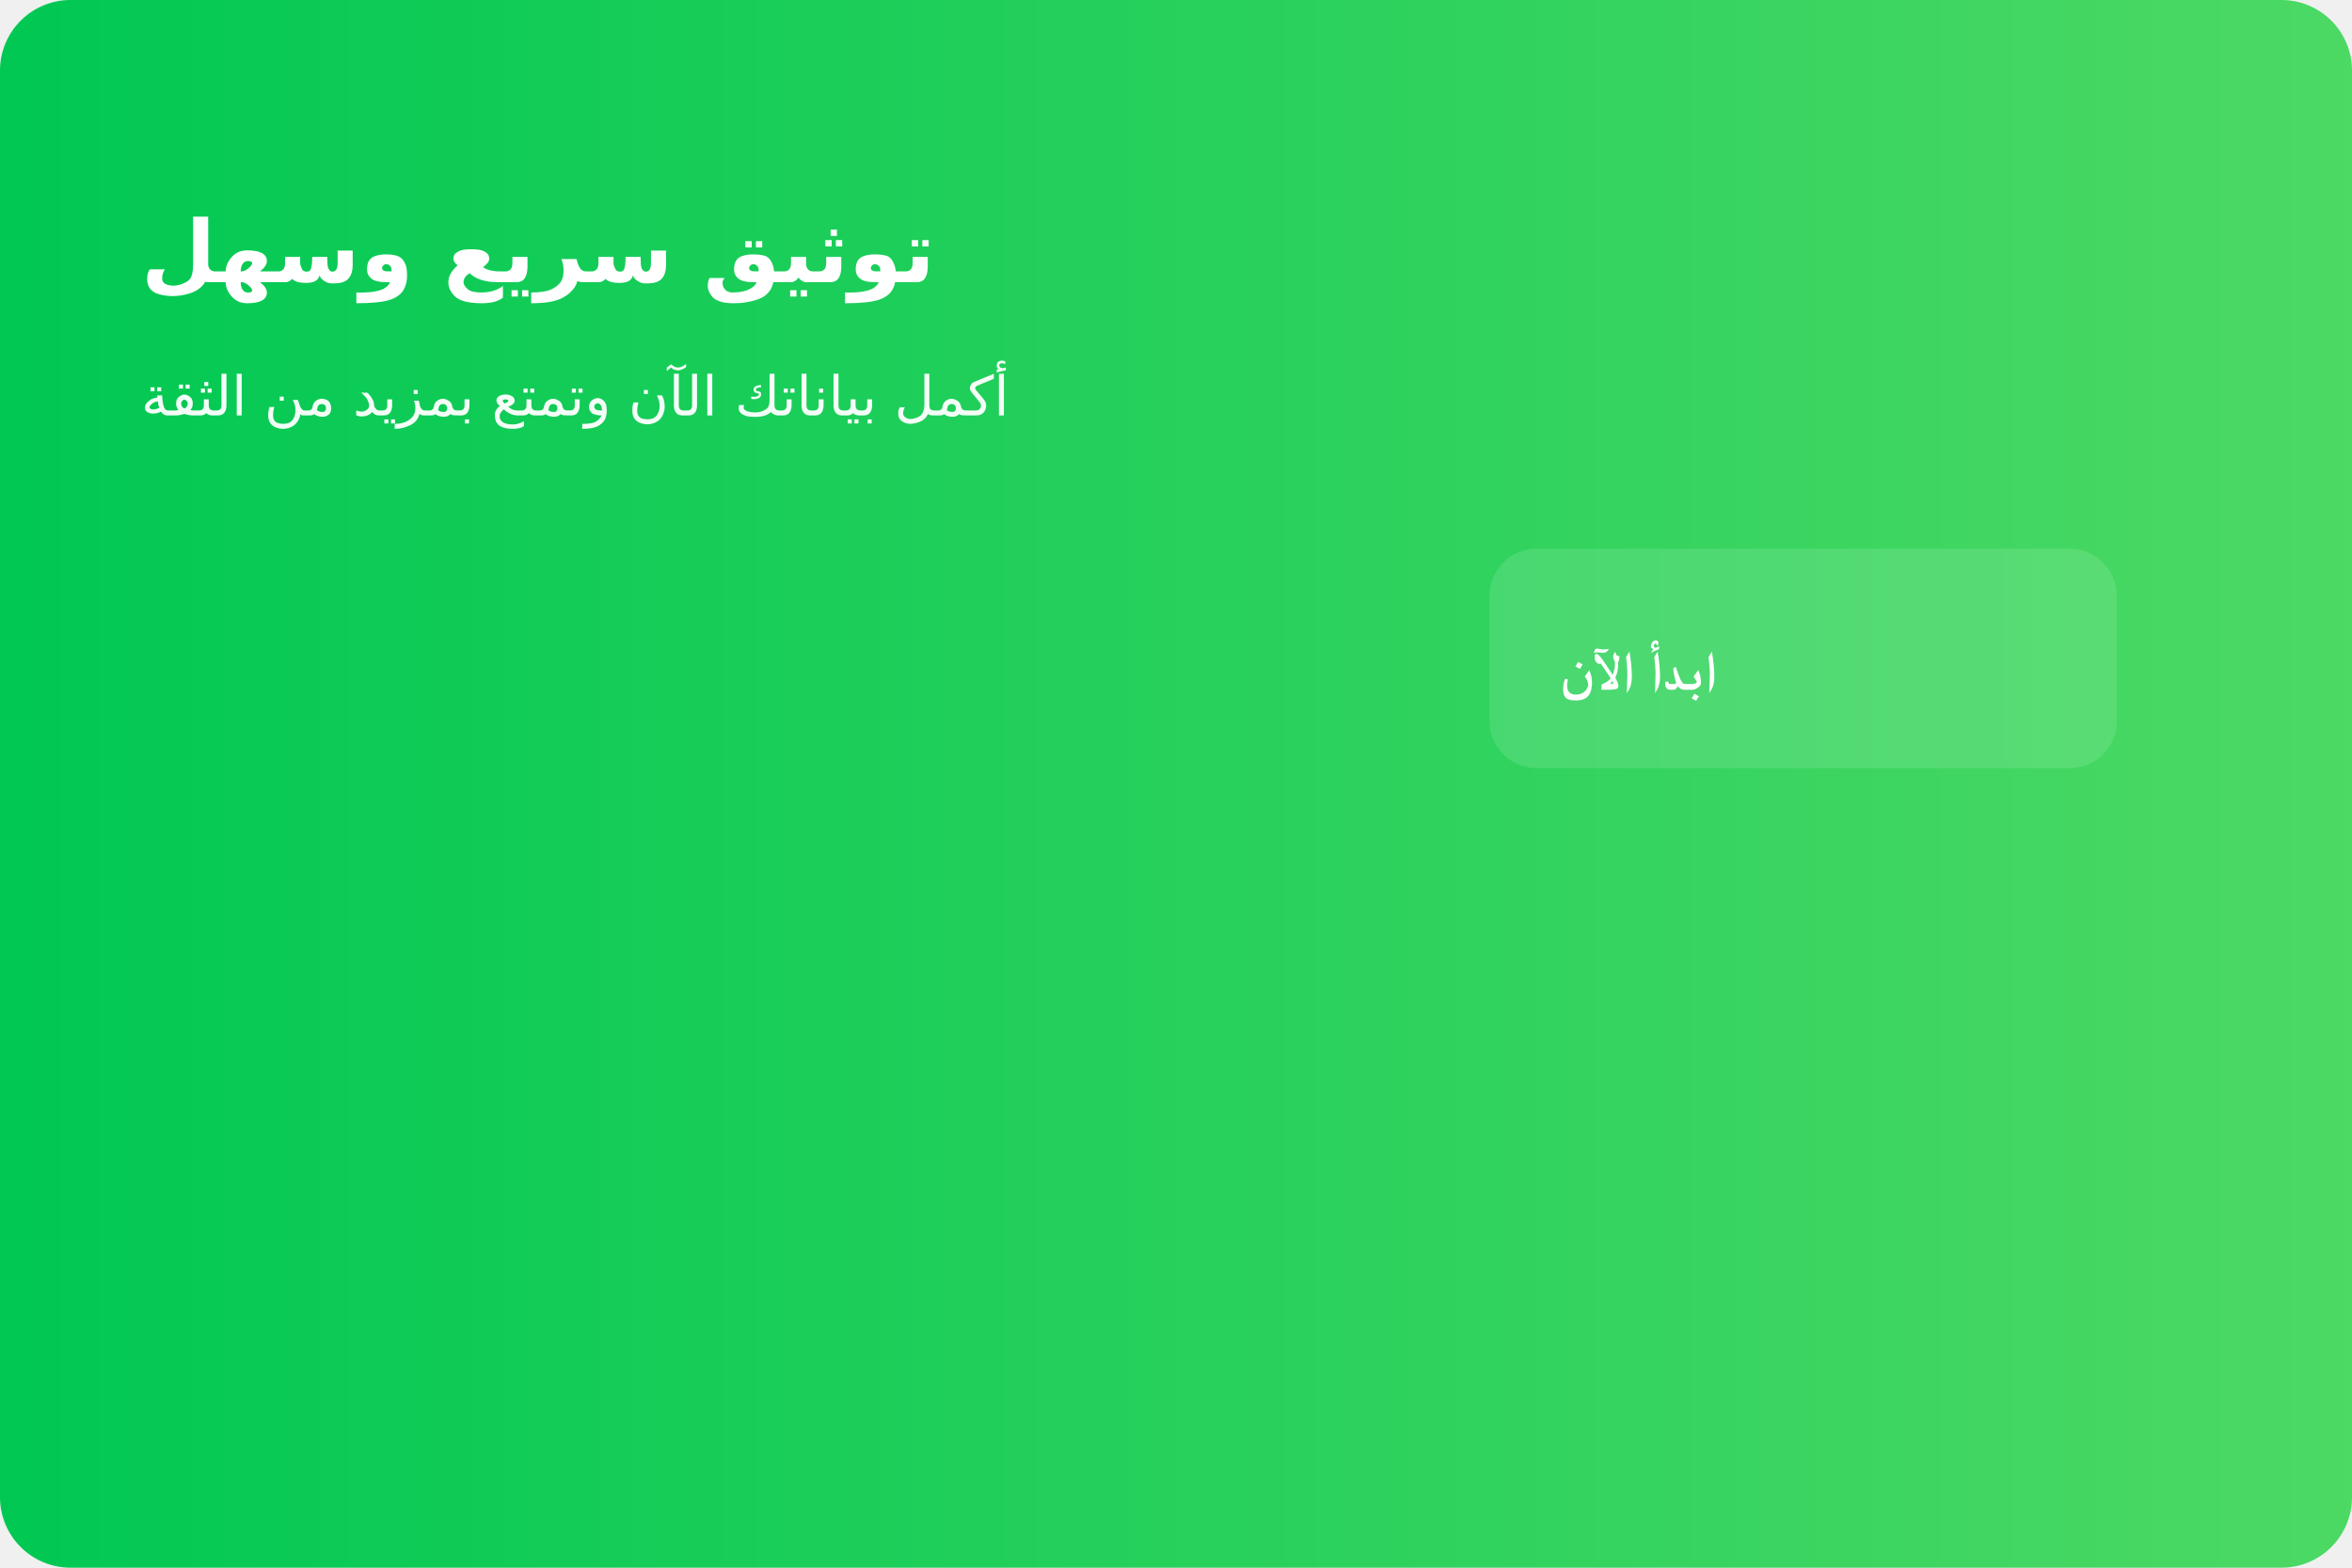
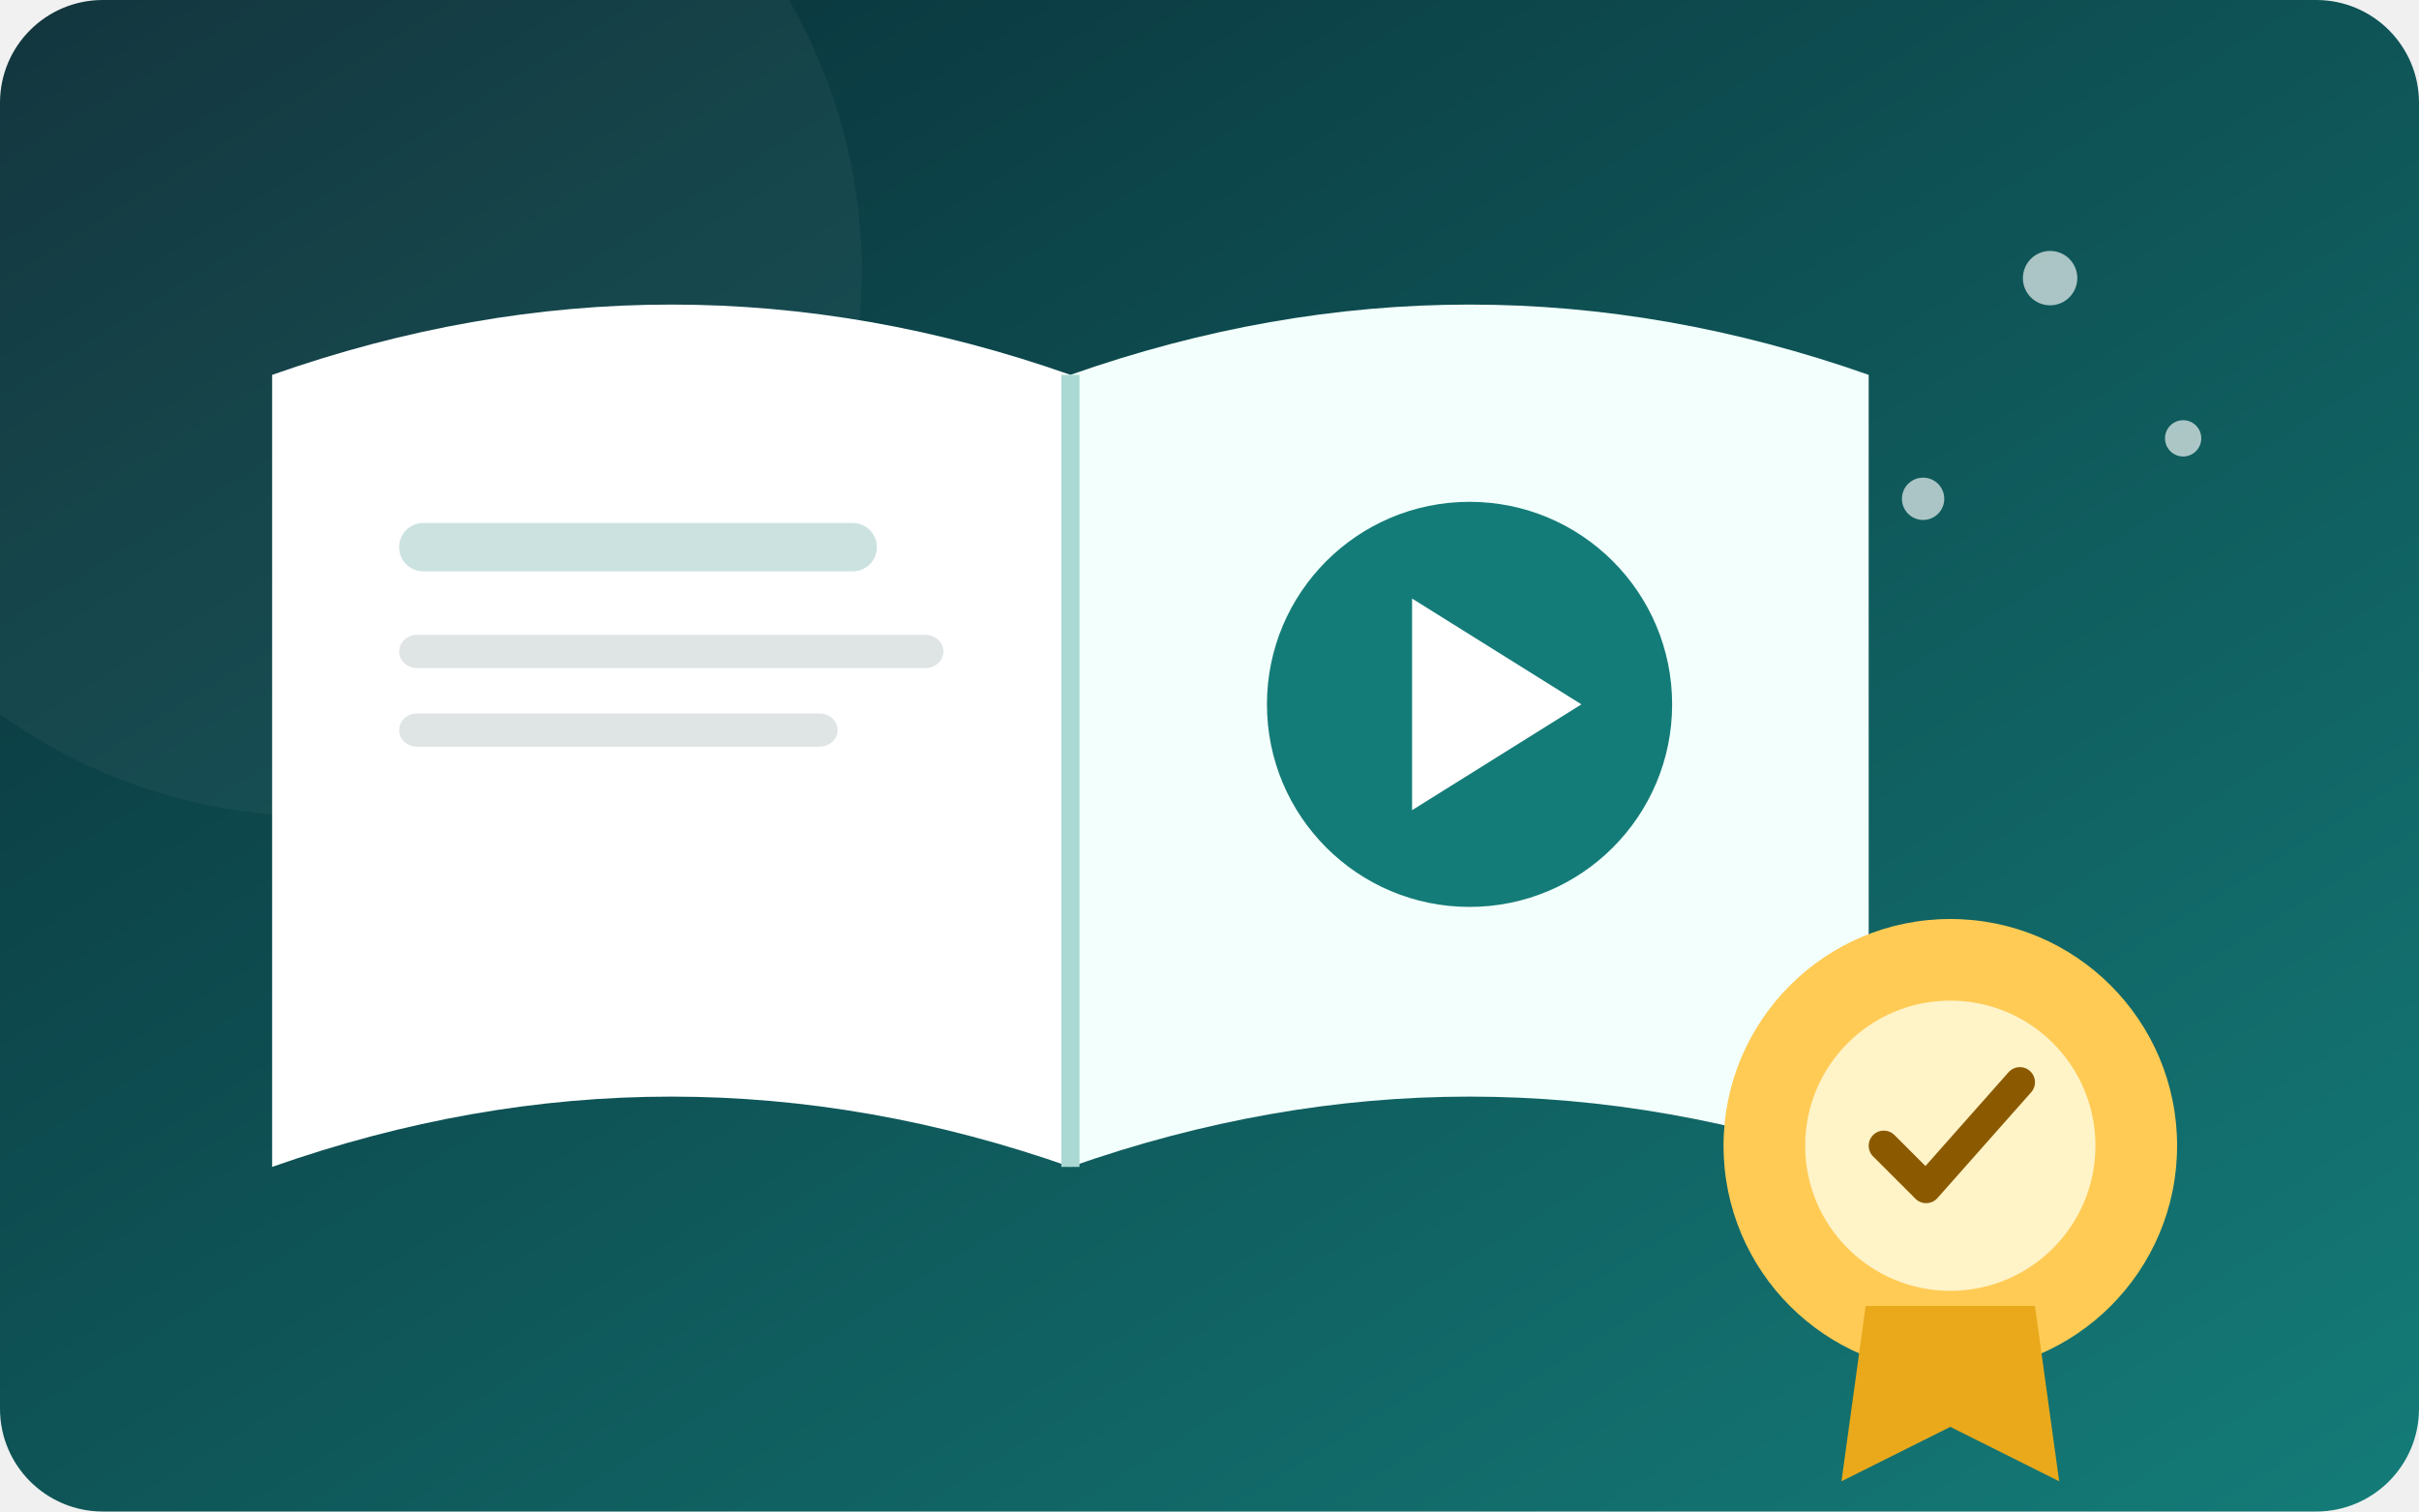
- <svg xmlns="http://www.w3.org/2000/svg" width="600" height="400">
-   <linearGradient id="g2" x1="0" x2="1">
-     <stop offset="0%" stop-color="#00C853" />
-     <stop offset="100%" stop-color="#4CD964" />
-   </linearGradient>
-   <rect width="100%" height="100%" fill="url(#g2)" rx="18" />
-   <g transform="translate(36,72)" fill="#fff" font-family="sans-serif">
-     <text x="0" y="0" font-size="22" font-weight="800">توثيق سريع وسهل</text>
-     <text x="0" y="34" font-size="14" opacity="0.95">أكمل بياناتك الآن وتمتع بمزيد من الثقة</text>
+ <svg xmlns="http://www.w3.org/2000/svg" width="800" height="500" viewBox="0 0 800 500">
+   <defs>
+     <linearGradient id="bg" x1="0" y1="0" x2="1" y2="1">
+       <stop stop-color="#092D36" />
+       <stop offset="1" stop-color="#147C78" />
+     </linearGradient>
+   </defs>
+   <rect width="800" height="500" rx="34" fill="url(#bg)" />
+   <circle cx="105" cy="90" r="180" fill="#FFFFFF" opacity=".04" />
+   <g transform="translate(70 80)">
+     <path d="M20 44c88-31 176-31 264 0v262c-88-31-176-31-264 0z" fill="#FFFFFF" />
+     <path d="M284 44c88-31 176-31 264 0v262c-88-31-176-31-264 0z" fill="#F2FFFC" />
+     <path d="M284 44v262" stroke="#A9D9D2" stroke-width="6" />
+     <rect x="62" y="93" width="158" height="16" rx="8" fill="#147C78" opacity=".22" />
+     <rect x="62" y="130" width="180" height="11" rx="6" fill="#092D36" opacity=".13" />
+     <rect x="62" y="156" width="145" height="11" rx="6" fill="#092D36" opacity=".13" />
+     <circle cx="416" cy="153" r="67" fill="#147C78" />
+     <path d="M397 118l56 35-56 35z" fill="#FFFFFF" />
  </g>
-   <g transform="translate(380,140)">
-     <rect x="0" y="0" width="160" height="56" rx="12" fill="#fff" opacity="0.12" />
-     <text x="18" y="36" fill="#fff" font-size="14" font-weight="700">ابدأ الآن</text>
+   <g transform="translate(570 304)">
+     <circle cx="75" cy="75" r="75" fill="#FFCB55" />
+     <circle cx="75" cy="75" r="48" fill="#FFF3C8" />
+     <path d="M53 75l14 14 31-35" fill="none" stroke="#8B5A00" stroke-width="10" stroke-linecap="round" stroke-linejoin="round" />
+     <path d="M47 128l-8 58 36-18 36 18-8-58" fill="#E9A91B" />
+   </g>
+   <g fill="#FFFFFF" opacity=".65">
+     <circle cx="678" cy="92" r="9" />
+     <circle cx="722" cy="145" r="6" />
+     <circle cx="636" cy="165" r="7" />
  </g>
</svg>
